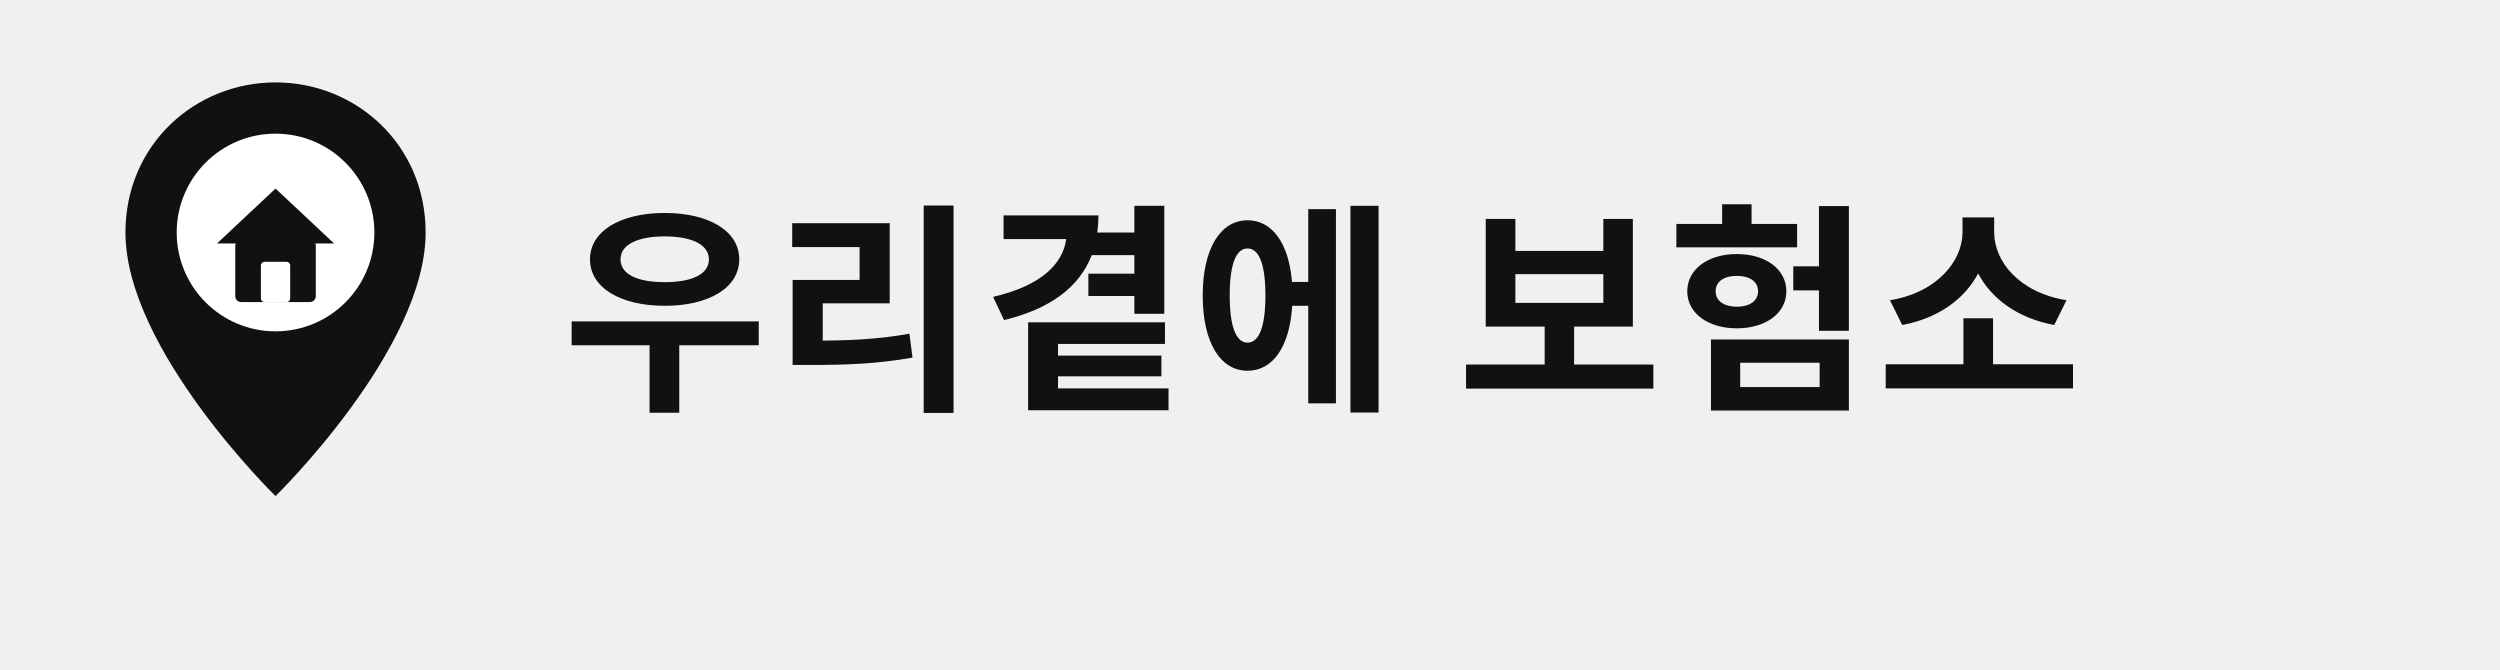
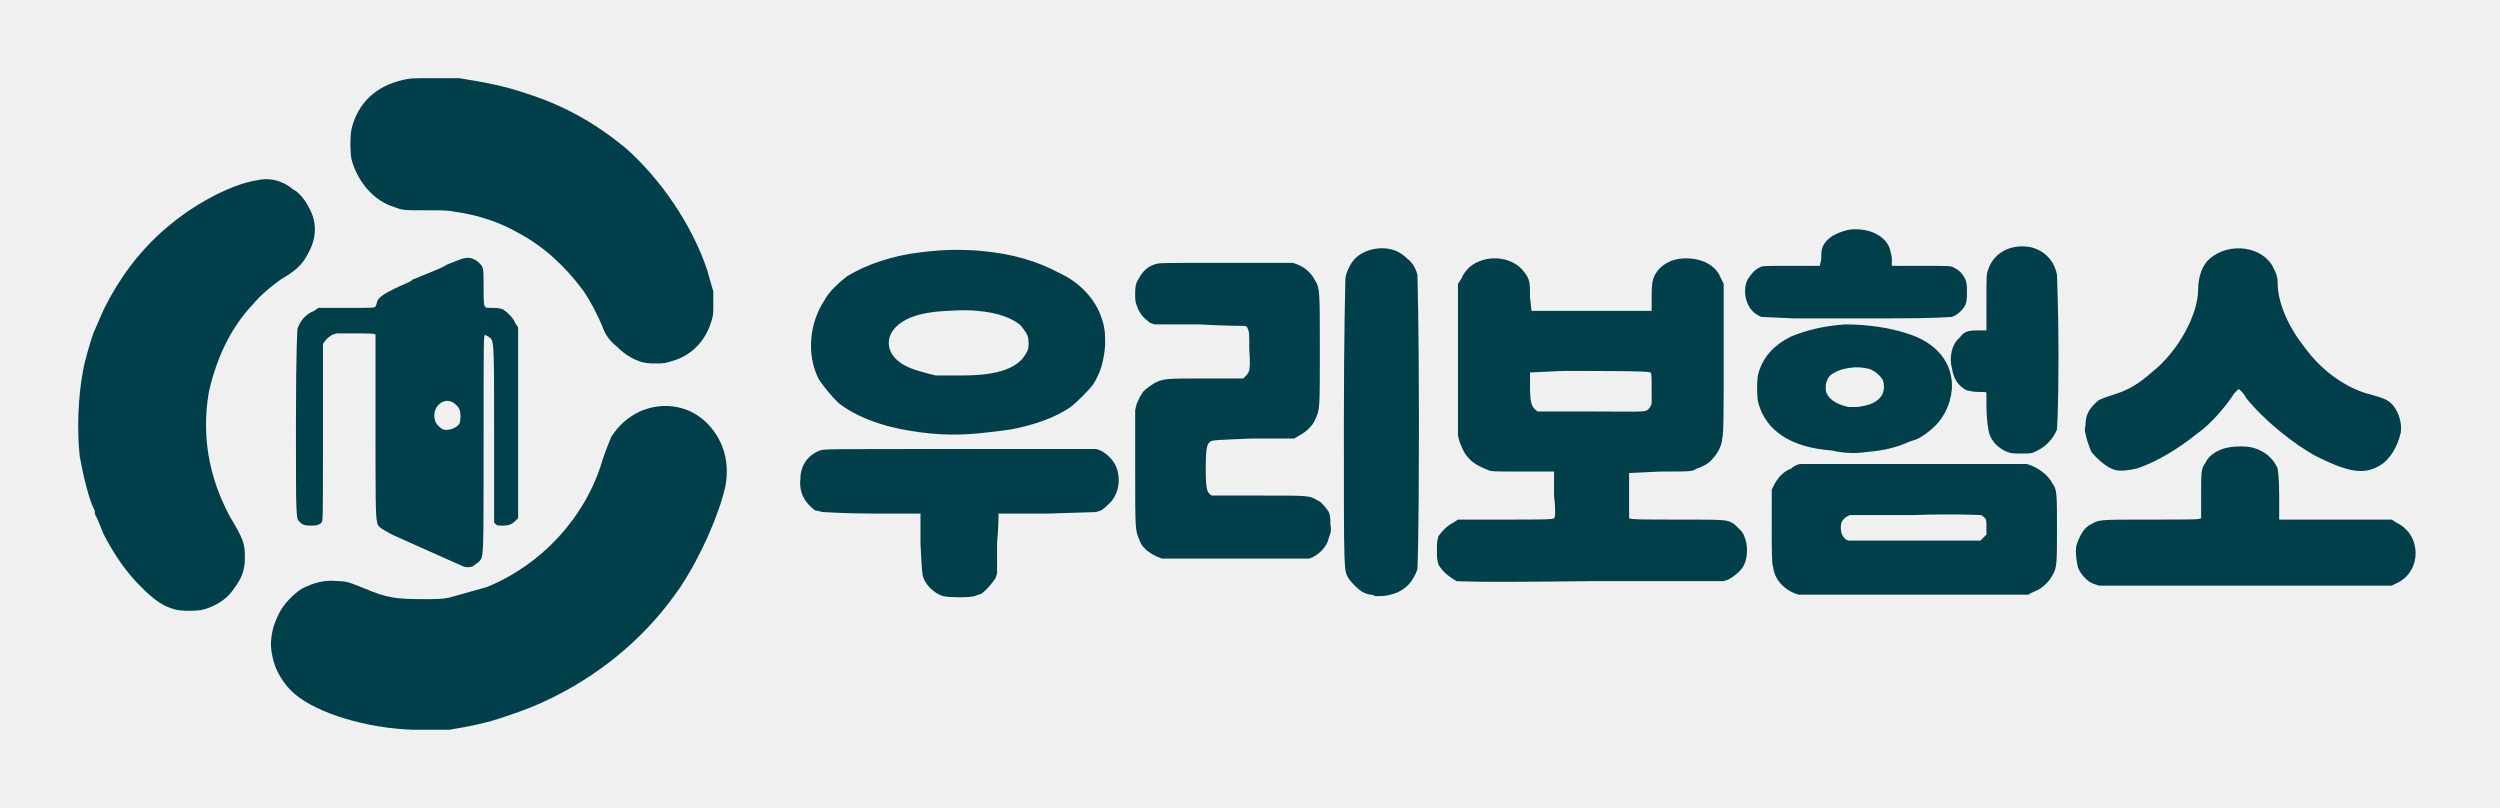
- <svg xmlns="http://www.w3.org/2000/svg" viewBox="0 0 560 150" width="560" height="150">
-   <defs>
-     <linearGradient id="bg" x1="0" y1="0" x2="0" y2="1">
-       <stop offset="0" stop-color="#4C82FF" />
-       <stop offset="1" stop-color="#1E4FD6" />
-     </linearGradient>
-     <linearGradient id="bg2" x1="0" y1="0" x2="1" y2="1">
-       <stop offset="0" stop-color="#5A8BFF" />
-       <stop offset="1" stop-color="#2455DE" />
-     </linearGradient>
-     <linearGradient id="inner" x1="0" y1="0" x2="0" y2="1">
-       <stop offset="0" stop-color="#ffffff" />
-       <stop offset="1" stop-color="#EAF0FF" />
-     </linearGradient>
-     <filter id="sh" x="-60%" y="-60%" width="220%" height="220%">
-       <feDropShadow dx="0" dy="5" stdDeviation="6" flood-color="#173FB0" flood-opacity="0.33" />
-     </filter>
-   </defs>
-   <g transform="translate(24,16) scale(0.82)">
-     <path d="M46 3 C24 3 5 20 5 44 C5 76 46 116 46 116 C46 116 87 76 87 44 C87 20 68 3 46 3 Z" fill="#111111" />
-     <circle cx="46" cy="44" r="27" fill="#ffffff" />
-     <path d="M30 47 L46 32 L62 47 Z" fill="#111111" />
-     <rect x="35" y="46" width="22" height="17" rx="1.6" fill="#111111" />
-     <rect x="42" y="52" width="8" height="11" rx="1" fill="#ffffff" />
-   </g>
-   <text x="126" y="88" font-family="'Pretendard','Noto Sans KR','Apple SD Gothic Neo',sans-serif" font-size="50" letter-spacing="1" font-weight="800" fill="#111111">우리곁에 보험소</text>
+ <svg xmlns="http://www.w3.org/2000/svg" viewBox="-51.12 -52.08 1665.2 538.16" role="img" aria-label="우리보험소">
+   <path id="ring" fill="#01404B" fill-rule="evenodd" d="M248 434C261 432 275 429 286 425C298 421 306 418 318 412C352 395 381 370 402 339C416 318 428 290 432 272C435 256 431 242 421 231C409 218 391 215 375 222C367 226 361 231 356 239C354 244 353 246 350 255C339 292 310 324 273 339C266 341 255 344 248 346C243 347 240 347 230 347C213 347 206 346 192 340C182 336 180 335 174 335C165 334 158 336 150 340C145 343 138 350 135 356C132 362 131 365 130 370C129 376 129 380 131 388C133 396 139 405 145 410C160 423 193 433 224 434C230 434 243 434 248 434ZM84 354C92 352 100 347 104 341C110 333 112 328 112 319C112 310 111 307 102 292C88 266 83 238 88 209C93 187 102 167 117 151C123 144 129 139 136 134C148 127 151 123 155 115C160 105 160 95 154 85C152 81 148 76 144 74C137 68 128 66 120 68C107 70 90 78 75 88C50 105 32 126 18 154C14 163 14 163 11 170C9 176 5 189 4 196C1 212 0 234 2 252C4 263 8 281 12 288C12 289 12 291 13 292C14 294 16 299 18 304C26 319 33 329 43 339C52 348 58 352 66 354C70 355 80 355 84 354ZM398 188C410 184 419 175 423 161C424 158 424 156 424 150C424 147 424 143 424 142C422 135 421 132 420 128C410 98 389 67 365 46C344 29 324 18 299 10C284 5 273 3 255 0C253 0 244 0 237 0C224 0 222 0 218 1C199 5 187 17 183 34C182 39 182 49 183 54C187 69 198 82 212 86C217 88 218 88 233 88C244 88 248 88 252 89C267 91 282 96 294 103C311 112 325 125 337 141C342 148 347 158 350 165C352 171 355 175 360 179C365 184 370 187 376 189C380 190 382 190 387 190C393 190 394 189 398 188Z" />
+   <path id="door" fill="#01404B" fill-rule="evenodd" d="M264 325C265 324 267 323 268 322C271 318 271 323 271 243C271 172 271 171 272 171C272 171 274 172 274 172C278 175 278 171 278 236L278 296 279 297C280 298 280 298 284 298C288 298 290 297 292 295L294 293 294 230L294 166 292 163C291 160 287 156 284 154C281 153 280 153 276 153C274 153 272 153 272 152C271 152 271 147 271 140C271 126 271 126 268 123C265 120 261 119 258 120C257 120 252 122 247 124C242 127 236 129 234 130C231 131 227 133 224 134C222 136 216 138 212 140C204 144 201 146 200 149C200 150 199 152 199 152C199 153 196 153 180 153L161 153 158 155C153 157 149 161 147 167C147 168 146 179 146 230C146 298 146 293 149 296C151 298 153 298 156 298C159 298 161 298 163 296C164 295 164 294 164 237C164 180 164 180 164 177C166 174 167 173 170 171L173 170 186 170C196 170 199 170 199 171C199 171 199 198 199 232C199 276 199 293 200 295C200 299 203 300 210 304C232 314 255 324 257 325C259 326 262 326 264 325ZM244 234C242 233 240 231 239 229C235 219 246 210 253 218C256 220 256 226 255 230C253 233 248 235 244 234Z" />
+   <path id="wordmark" fill="#01404B" fill-rule="evenodd" d="M598 345C600 344 602 344 603 343C606 341 610 336 612 333L613 330 613 310C614 298 614 291 614 290C614 290 626 290 647 290L679 289 682 288C684 287 686 285 687 284C694 278 696 267 692 258C690 254 686 250 682 248L679 247 588 247C498 247 498 247 495 248C487 251 482 258 482 267C481 276 485 283 492 288C494 288 496 289 497 289C498 289 513 290 530 290L562 290 562 310C563 329 563 330 564 333C566 338 571 343 577 345C582 346 594 346 598 345ZM875 344C884 342 890 336 893 327C893 325 894 312 894 229C894 162 893 133 893 131C892 127 890 123 886 120C880 114 872 112 863 114C855 116 850 120 847 127C846 129 845 132 845 134C845 136 844 169 844 230C844 333 844 327 847 333C849 336 853 340 856 342C858 343 860 344 862 344C863 344 865 345 865 345C868 345 872 345 875 344ZM1300 344C1301 343 1304 342 1306 341C1310 339 1314 335 1316 331C1319 326 1319 323 1319 300C1319 277 1319 274 1316 270C1313 264 1306 259 1299 257C1297 257 1150 257 1148 257C1147 257 1144 258 1142 260C1137 262 1134 265 1131 270L1129 274 1129 299C1129 315 1129 324 1130 326C1131 335 1139 342 1147 344C1151 344 1297 344 1300 344ZM1546 336C1562 328 1562 304 1545 296L1542 294 1504 294L1467 294 1467 278C1467 264 1466 262 1466 260C1463 253 1457 248 1449 246C1445 245 1438 245 1433 246C1427 247 1420 251 1418 256C1415 260 1415 262 1415 278C1415 286 1415 293 1415 293C1414 294 1411 294 1382 294C1347 294 1347 294 1342 297C1337 299 1334 305 1332 311C1331 315 1332 322 1333 326C1335 331 1340 336 1344 337L1347 338 1444 338L1542 338 1546 336ZM1100 334C1104 332 1110 327 1111 323C1113 319 1113 310 1111 306C1110 302 1107 300 1104 297C1099 294 1100 294 1066 294C1044 294 1034 294 1034 293C1034 293 1034 288 1034 278L1034 263 1055 262C1076 262 1076 262 1079 260C1083 259 1088 256 1090 253C1093 250 1096 244 1096 240C1097 238 1097 220 1097 187L1097 137 1095 133C1092 125 1083 120 1072 120C1065 120 1059 122 1054 127C1050 132 1049 134 1049 146L1049 155 1009 155L969 155 968 146C968 136 968 134 964 129C959 122 948 118 937 121C930 123 925 127 922 134L920 137 920 188L920 238 921 242C923 247 924 250 928 254C931 257 935 259 940 261C942 262 944 262 963 262L984 262 984 278C985 286 985 293 984 293C984 294 976 294 952 294L920 294 917 296C913 298 910 301 907 305C906 309 906 309 906 314C906 320 906 320 907 324C910 329 914 332 919 335C921 335 926 336 1009 335L1097 335 1100 334ZM821 320C827 318 833 312 834 306C835 303 836 302 835 297C835 293 835 292 834 289C832 286 829 282 826 281C821 278 821 278 788 278C759 278 757 278 756 278C753 276 752 275 752 260C752 245 753 244 755 242C757 241 759 241 783 240C804 240 810 240 811 240C816 237 818 236 820 234C822 232 824 230 825 227C828 221 828 220 828 182C828 142 828 140 825 135C822 129 817 125 810 123C808 123 799 123 764 123C721 123 721 123 718 124C712 126 709 130 706 136C705 139 705 140 705 145C705 150 706 151 707 154C709 158 711 160 715 163L718 164 748 164C764 165 778 165 778 165C779 165 780 166 780 167C781 169 781 170 781 181C782 194 781 196 779 198L777 200 753 200C726 200 724 200 718 203C715 205 710 208 709 211C708 212 707 215 706 217L705 221 705 260C705 302 705 301 708 308C710 314 717 318 723 320C724 320 745 320 771 320C816 320 818 320 821 320ZM1178 307C1176 305 1175 303 1175 299C1175 296 1176 294 1179 292L1181 291 1223 291C1253 290 1266 291 1268 291C1269 291 1270 292 1271 293C1272 294 1272 295 1272 300L1272 304 1270 306L1268 308 1224 308L1180 308 1178 307ZM1372 260C1385 256 1401 246 1412 237C1421 231 1432 218 1437 210C1438 209 1440 207 1440 207C1440 207 1443 209 1445 213C1457 228 1477 244 1492 252C1514 263 1524 264 1534 258C1541 254 1546 245 1548 236C1549 229 1546 221 1542 217C1539 214 1536 213 1529 211C1512 207 1495 195 1483 178C1472 164 1466 148 1466 137C1466 132 1465 130 1463 126C1456 112 1434 109 1421 120C1416 124 1413 132 1413 141C1413 157 1400 182 1382 196C1373 204 1366 208 1356 211C1347 214 1347 214 1344 217C1340 221 1338 225 1338 231C1337 236 1338 236 1339 241C1340 244 1341 247 1342 249C1346 254 1353 260 1358 261C1361 262 1368 261 1372 260ZM1304 249C1311 246 1316 241 1319 234C1319 231 1320 226 1320 183C1320 154 1319 133 1319 131C1317 120 1308 112 1296 112C1285 112 1276 118 1273 128C1272 130 1272 133 1272 149L1272 168 1266 168C1259 168 1257 169 1254 173C1249 177 1247 186 1249 193C1250 200 1253 205 1259 208C1261 208 1262 209 1267 209C1272 209 1272 209 1272 210C1272 211 1272 214 1272 218C1272 226 1273 234 1274 237C1276 243 1281 247 1286 249C1289 250 1290 250 1296 250C1300 250 1302 250 1304 249ZM1192 249C1204 248 1212 246 1221 242C1228 240 1230 238 1234 235C1243 228 1248 218 1249 207C1250 190 1239 176 1219 170C1207 166 1192 164 1178 164C1163 165 1152 168 1142 172C1130 178 1123 186 1120 197C1119 201 1119 212 1120 216C1125 235 1142 246 1169 248C1178 250 1185 250 1192 249ZM606 236C615 235 615 235 622 234C638 231 652 226 662 219C666 216 674 208 677 204C682 196 684 189 685 178C685 170 685 166 682 158C678 147 668 136 655 130C640 122 624 117 602 115C590 114 577 114 562 116C544 118 526 124 513 132C508 136 501 142 498 148C488 163 486 184 494 200C497 205 503 212 507 216C518 225 536 232 556 235C574 238 590 238 606 236ZM973 222C969 219 968 217 968 205L968 196 990 195C1016 195 1048 195 1048 196C1049 196 1049 199 1049 206L1049 217 1048 219C1045 223 1047 222 1009 222C976 222 975 222 973 222ZM1180 219C1171 217 1166 213 1165 208C1165 207 1165 205 1165 204C1166 201 1166 200 1168 198C1174 193 1186 191 1195 194C1199 196 1201 198 1203 201C1204 204 1204 207 1203 210C1200 216 1194 218 1186 219C1183 219 1180 219 1180 219ZM578 198C577 198 575 198 572 198C564 196 556 194 551 191C542 186 539 178 542 171C545 164 554 158 569 156C575 155 593 154 600 155C613 156 624 160 629 165C632 169 634 171 634 176C634 179 634 180 633 182C628 193 614 198 590 198C584 198 579 198 578 198ZM1249 159C1252 158 1256 155 1258 151C1259 148 1259 147 1259 142C1259 138 1259 137 1258 134C1256 130 1254 128 1250 126C1248 125 1247 125 1228 125L1209 125 1209 120C1209 118 1208 116 1208 115C1207 110 1203 106 1199 104C1194 101 1186 100 1180 101C1172 103 1166 106 1163 112C1162 115 1162 116 1162 120C1162 122 1161 124 1161 125C1161 125 1152 125 1142 125C1123 125 1123 125 1121 126C1117 128 1115 131 1113 134C1109 142 1112 154 1120 158L1122 159 1144 160C1157 160 1185 160 1207 160C1241 160 1247 159 1249 159Z" />
</svg>
